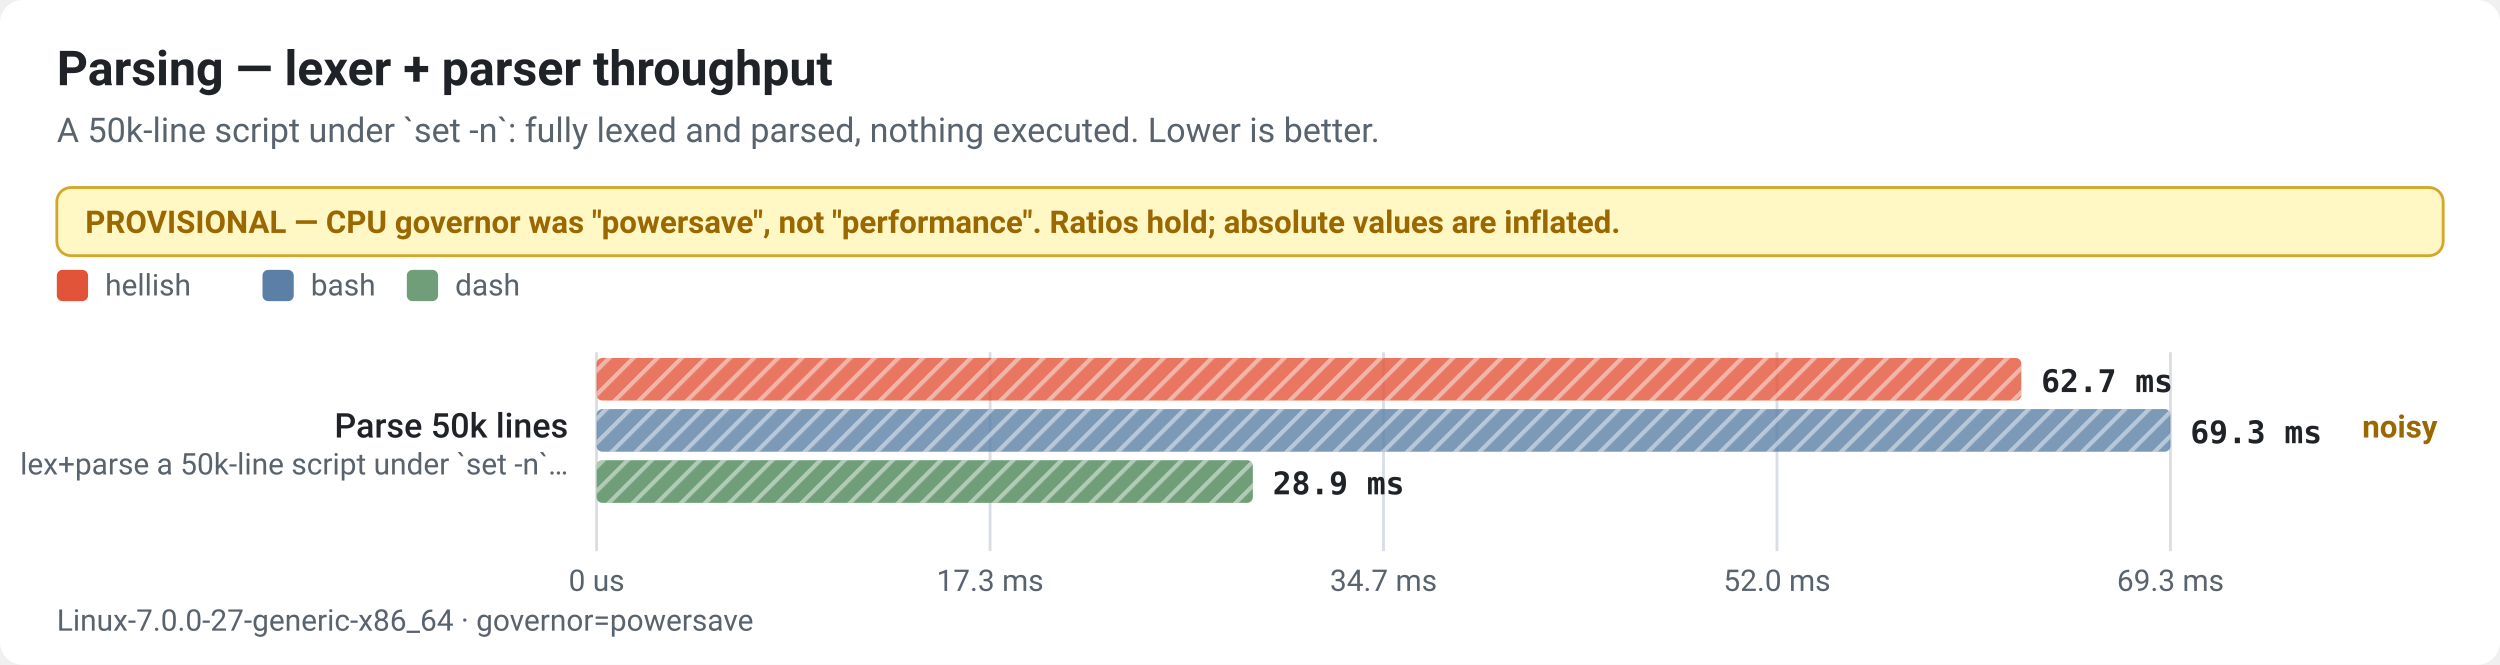
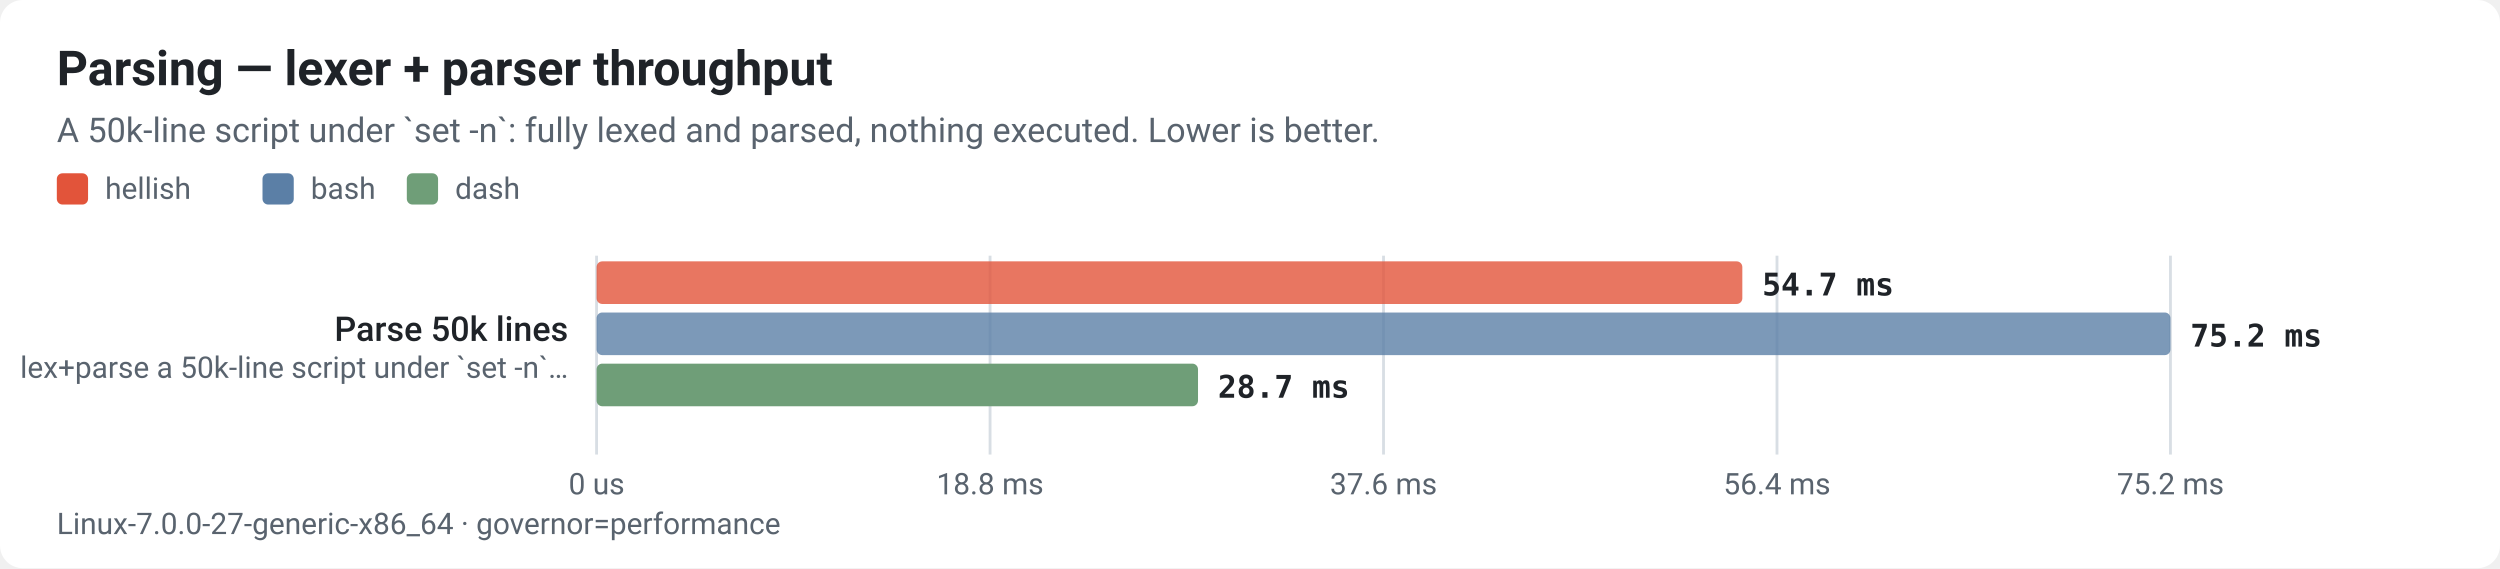
- <svg xmlns="http://www.w3.org/2000/svg" width="880" height="234" viewBox="0 0 880 234" role="img" aria-label="Parsing — lexer + parser throughput">
+ <svg xmlns="http://www.w3.org/2000/svg" width="880" height="200" viewBox="0 0 880 200" role="img" aria-label="Parsing — lexer + parser throughput">
  <style>
  .bg{fill:#ffffff}
  .card{fill:#f6f8fa;stroke:#d0d7de}
  .title{fill:#1f2328;font:600 17px system-ui,-apple-system,Segoe UI,Roboto,sans-serif}
  .sub{fill:#59636e;font:400 12px system-ui,-apple-system,Segoe UI,Roboto,sans-serif}
  .lbl{fill:#1f2328;font:500 12px system-ui,-apple-system,Segoe UI,Roboto,sans-serif}
  .val{fill:#1f2328;font:600 11px ui-monospace,SFMono-Regular,Menlo,monospace}
  .muted{fill:#59636e;font:400 10.5px system-ui,-apple-system,Segoe UI,Roboto,sans-serif}
  .grid{stroke:#d8dee4;stroke-width:1}
  .axis{stroke:#8c959f;stroke-width:1}
  .warn{fill:#9a6700;font:600 11px system-ui,-apple-system,Segoe UI,Roboto,sans-serif}
  .warnbox{fill:#fff8c5;stroke:#d4a72c}
  .win{fill:#1a7f37;font:600 11px ui-monospace,SFMono-Regular,Menlo,monospace}
  .lose{fill:#cf222e;font:600 11px ui-monospace,SFMono-Regular,Menlo,monospace}
  .tie{fill:#59636e;font:600 11px ui-monospace,SFMono-Regular,Menlo,monospace}
  @media (prefers-color-scheme: dark){
    .bg{fill:#0d1117}
    .card{fill:#161b22;stroke:#30363d}
    .title{fill:#e6edf3}
    .sub{fill:#9198a1}
    .lbl{fill:#e6edf3}
    .val{fill:#e6edf3}
    .muted{fill:#9198a1}
    .grid{stroke:#30363d}
    .axis{stroke:#6e7681}
    .warn{fill:#d29922}
    .warnbox{fill:#282215;stroke:#9e6a03}
    .win{fill:#3fb950}
    .lose{fill:#f85149}
    .tie{fill:#9198a1}
  }
</style>
-   <rect class="bg" width="880" height="234" rx="8" />
+   <rect class="bg" width="880" height="200" rx="8" />
  <text class="title" x="20" y="30">Parsing — lexer + parser throughput</text>
  <text class="sub" x="20" y="50">A 50k-line script under `set -n`: fully lexed and parsed, nothing executed. Lower is better.</text>
  <defs>
    <pattern id="hatch" width="6" height="6" patternTransform="rotate(45)" patternUnits="userSpaceOnUse">
      <rect width="6" height="6" fill="#000" opacity="0.001" />
      <line x1="0" y1="0" x2="0" y2="6" stroke="#ffffff" stroke-opacity="0.45" stroke-width="3" />
    </pattern>
  </defs>
-   <rect x="20.0" y="66.0" width="840.0" height="24.0" rx="5" class="warnbox" opacity="1.00" />
-   <text class="warn" x="30.0" y="82.0" text-anchor="start">PROVISIONAL — CPU governor was "powersave", not "performance". Ratios hold; absolute values are inflated.</text>
-   <rect x="20.0" y="95.0" width="11.0" height="11.0" rx="2" fill="#e2543a" opacity="1.00" />
-   <text class="muted" x="37.0" y="104.0" text-anchor="start">hellish</text>
-   <rect x="92.4" y="95.0" width="11.0" height="11.0" rx="2" fill="#5b7fa6" opacity="1.00" />
-   <text class="muted" x="109.4" y="104.0" text-anchor="start">bash</text>
-   <rect x="143.2" y="95.0" width="11.0" height="11.0" rx="2" fill="#6f9e78" opacity="1.00" />
-   <text class="muted" x="160.2" y="104.0" text-anchor="start">dash</text>
-   <line class="grid" x1="210.0" y1="124.0" x2="210.0" y2="194.0" />
-   <text class="muted" x="210.0" y="208.0" text-anchor="middle">0 us</text>
-   <line class="grid" x1="348.5" y1="124.0" x2="348.5" y2="194.0" />
-   <text class="muted" x="348.5" y="208.0" text-anchor="middle">17.3 ms</text>
-   <line class="grid" x1="487.0" y1="124.0" x2="487.0" y2="194.0" />
-   <text class="muted" x="487.0" y="208.0" text-anchor="middle">34.7 ms</text>
-   <line class="grid" x1="625.5" y1="124.0" x2="625.5" y2="194.0" />
-   <text class="muted" x="625.5" y="208.0" text-anchor="middle">52.0 ms</text>
-   <line class="grid" x1="764.0" y1="124.0" x2="764.0" y2="194.0" />
-   <text class="muted" x="764.0" y="208.0" text-anchor="middle">69.3 ms</text>
-   <text class="lbl" x="200.0" y="154.0" text-anchor="end">Parse 50k lines</text>
-   <text class="muted" x="200.0" y="167.0" text-anchor="end">lex+parse a 50k-line script under `set -n`…</text>
-   <rect x="210.0" y="126.0" width="501.5" height="15.0" rx="2" fill="#e2543a" opacity="0.80" />
-   <rect x="210.0" y="126.0" width="501.5" height="15.0" rx="2" fill="url(#hatch)" opacity="1.00" />
-   <text class="val" x="718.5" y="138.0" text-anchor="start">62.7 ms</text>
-   <rect x="210.0" y="144.0" width="554.0" height="15.0" rx="2" fill="#5b7fa6" opacity="0.80" />
-   <rect x="210.0" y="144.0" width="554.0" height="15.0" rx="2" fill="url(#hatch)" opacity="1.00" />
-   <text class="val" x="771.0" y="156.0" text-anchor="start">69.3 ms</text>
-   <rect x="210.0" y="162.0" width="231.0" height="15.0" rx="2" fill="#6f9e78" opacity="1.00" />
-   <rect x="210.0" y="162.0" width="231.0" height="15.0" rx="2" fill="url(#hatch)" opacity="1.00" />
-   <text class="val" x="448.0" y="174.0" text-anchor="start">28.9 ms</text>
-   <text class="warn" x="858.0" y="154.0" text-anchor="end">noisy</text>
-   <text class="muted" x="20.0" y="222.0" text-anchor="start">Linux-7.0.0-27-generic-x86_64  ·  governor=powersave</text>
+   <rect x="20.0" y="61.0" width="11.0" height="11.0" rx="2" fill="#e2543a" opacity="1.00" />
+   <text class="muted" x="37.0" y="70.0" text-anchor="start">hellish</text>
+   <rect x="92.4" y="61.0" width="11.0" height="11.0" rx="2" fill="#5b7fa6" opacity="1.00" />
+   <text class="muted" x="109.4" y="70.0" text-anchor="start">bash</text>
+   <rect x="143.2" y="61.0" width="11.0" height="11.0" rx="2" fill="#6f9e78" opacity="1.00" />
+   <text class="muted" x="160.2" y="70.0" text-anchor="start">dash</text>
+   <line class="grid" x1="210.0" y1="90.0" x2="210.0" y2="160.0" />
+   <text class="muted" x="210.0" y="174.0" text-anchor="middle">0 us</text>
+   <line class="grid" x1="348.5" y1="90.0" x2="348.5" y2="160.0" />
+   <text class="muted" x="348.5" y="174.0" text-anchor="middle">18.8 ms</text>
+   <line class="grid" x1="487.0" y1="90.0" x2="487.0" y2="160.0" />
+   <text class="muted" x="487.0" y="174.0" text-anchor="middle">37.6 ms</text>
+   <line class="grid" x1="625.5" y1="90.0" x2="625.5" y2="160.0" />
+   <text class="muted" x="625.5" y="174.0" text-anchor="middle">56.4 ms</text>
+   <line class="grid" x1="764.0" y1="90.0" x2="764.0" y2="160.0" />
+   <text class="muted" x="764.0" y="174.0" text-anchor="middle">75.2 ms</text>
+   <text class="lbl" x="200.0" y="120.0" text-anchor="end">Parse 50k lines</text>
+   <text class="muted" x="200.0" y="133.0" text-anchor="end">lex+parse a 50k-line script under `set -n`…</text>
+   <rect x="210.0" y="92.0" width="403.3" height="15.0" rx="2" fill="#e2543a" opacity="0.80" />
+   <text class="val" x="620.3" y="104.0" text-anchor="start">54.7 ms</text>
+   <rect x="210.0" y="110.0" width="554.0" height="15.0" rx="2" fill="#5b7fa6" opacity="0.80" />
+   <text class="val" x="771.0" y="122.0" text-anchor="start">75.2 ms</text>
+   <rect x="210.0" y="128.0" width="211.7" height="15.0" rx="2" fill="#6f9e78" opacity="1.00" />
+   <text class="val" x="428.7" y="140.0" text-anchor="start">28.7 ms</text>
+   <text class="muted" x="20.0" y="188.0" text-anchor="start">Linux-7.0.0-27-generic-x86_64  ·  governor=performance</text>
</svg>
